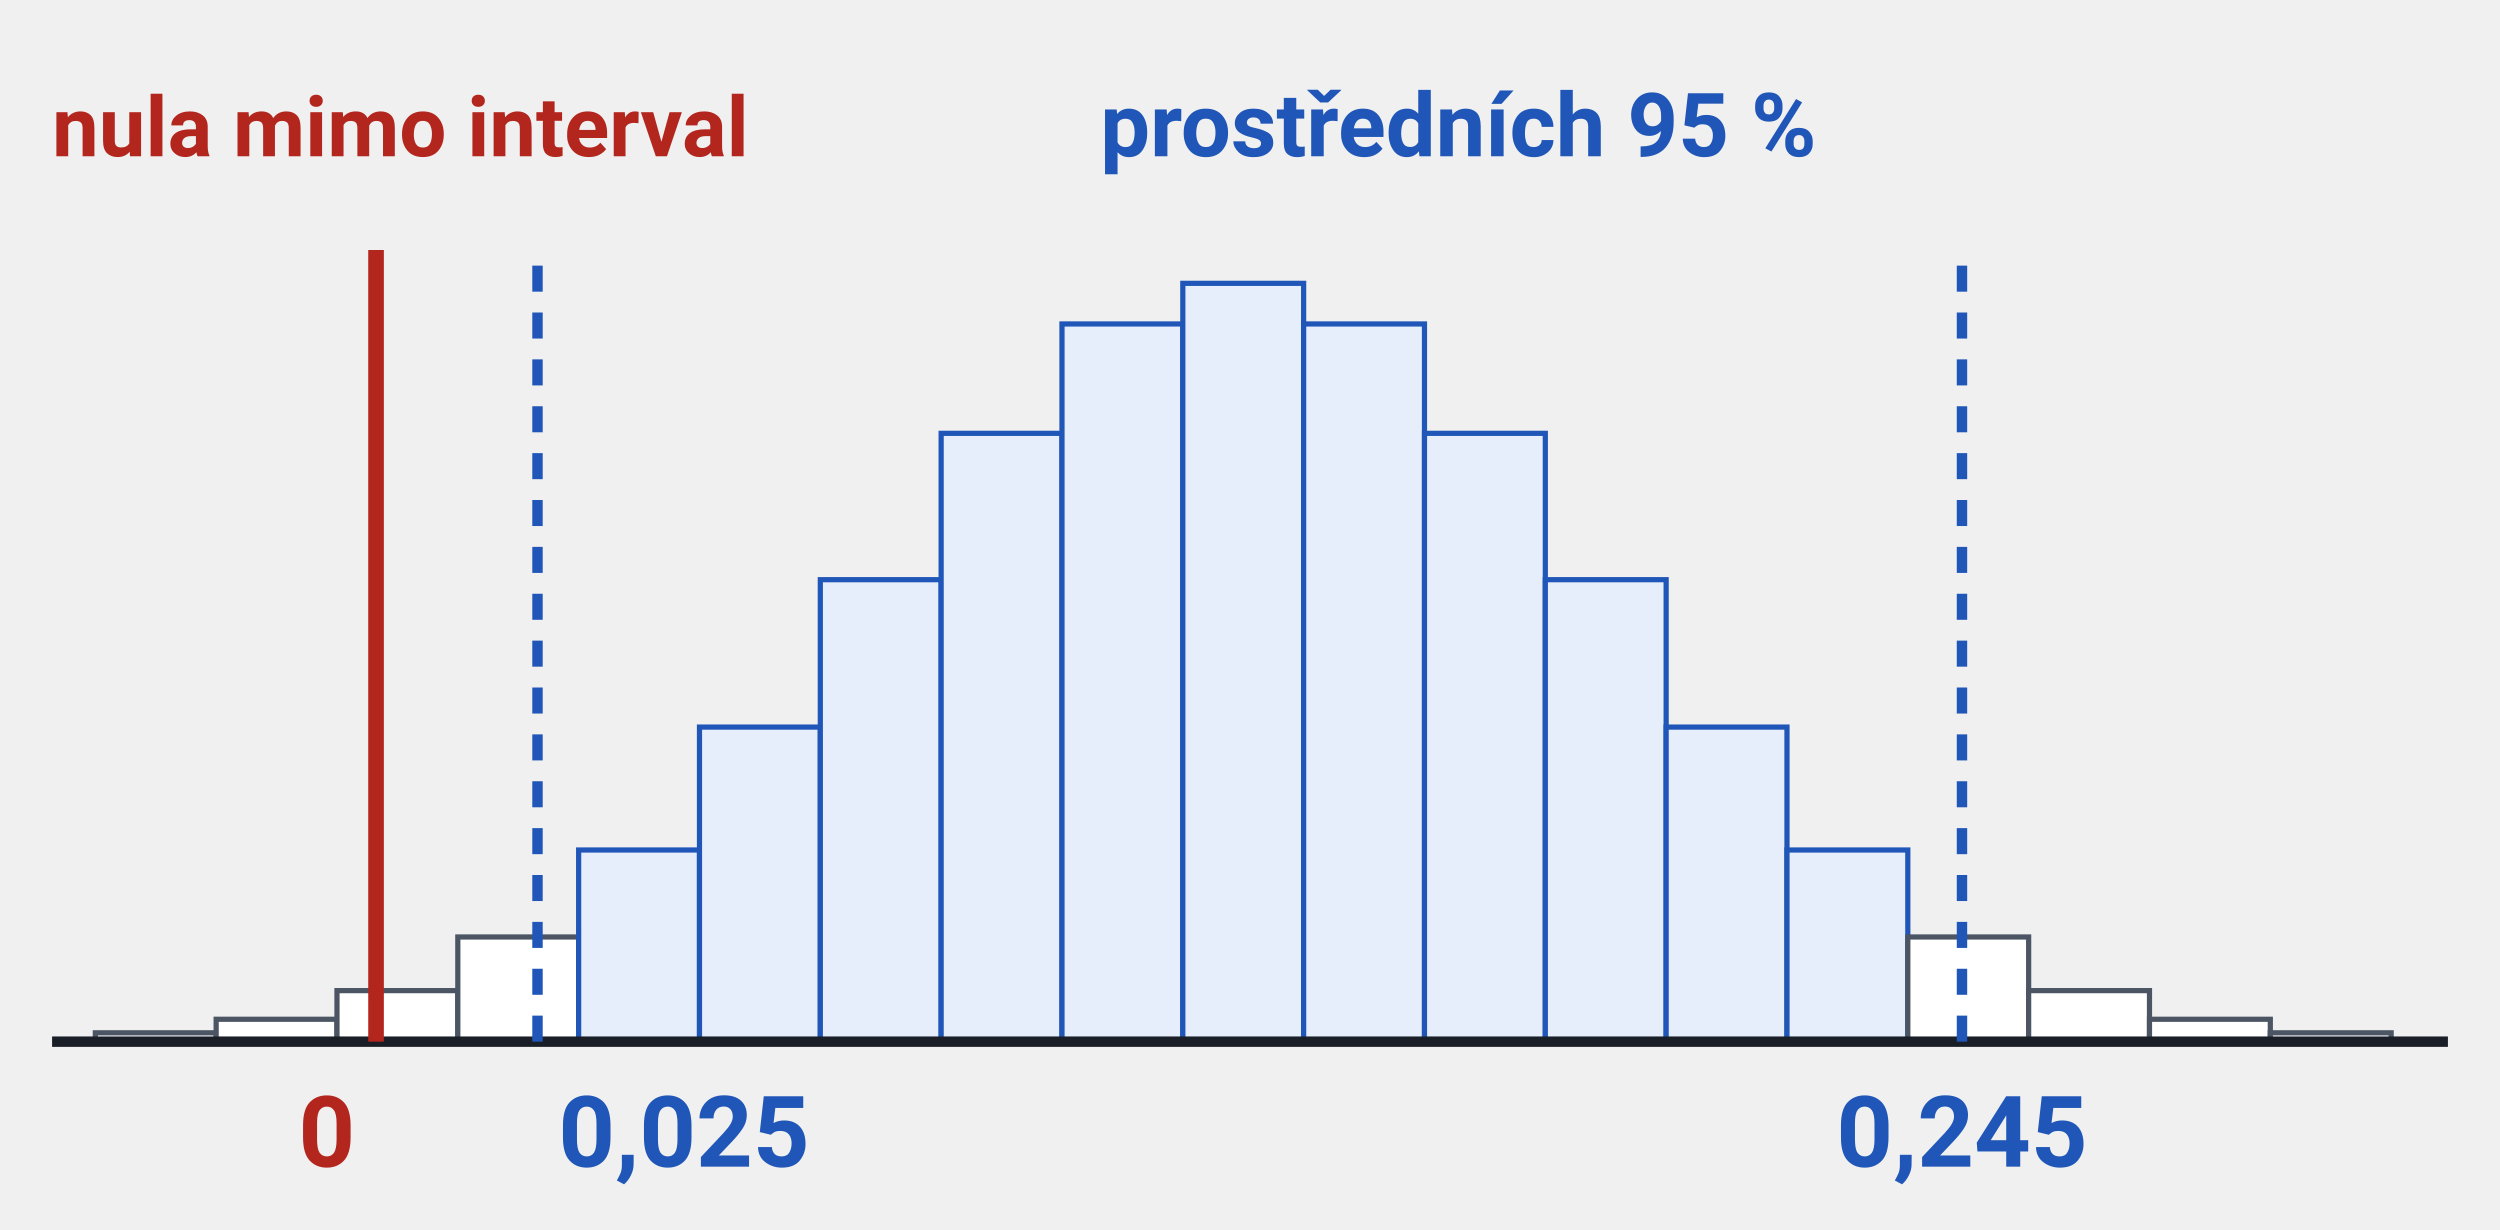
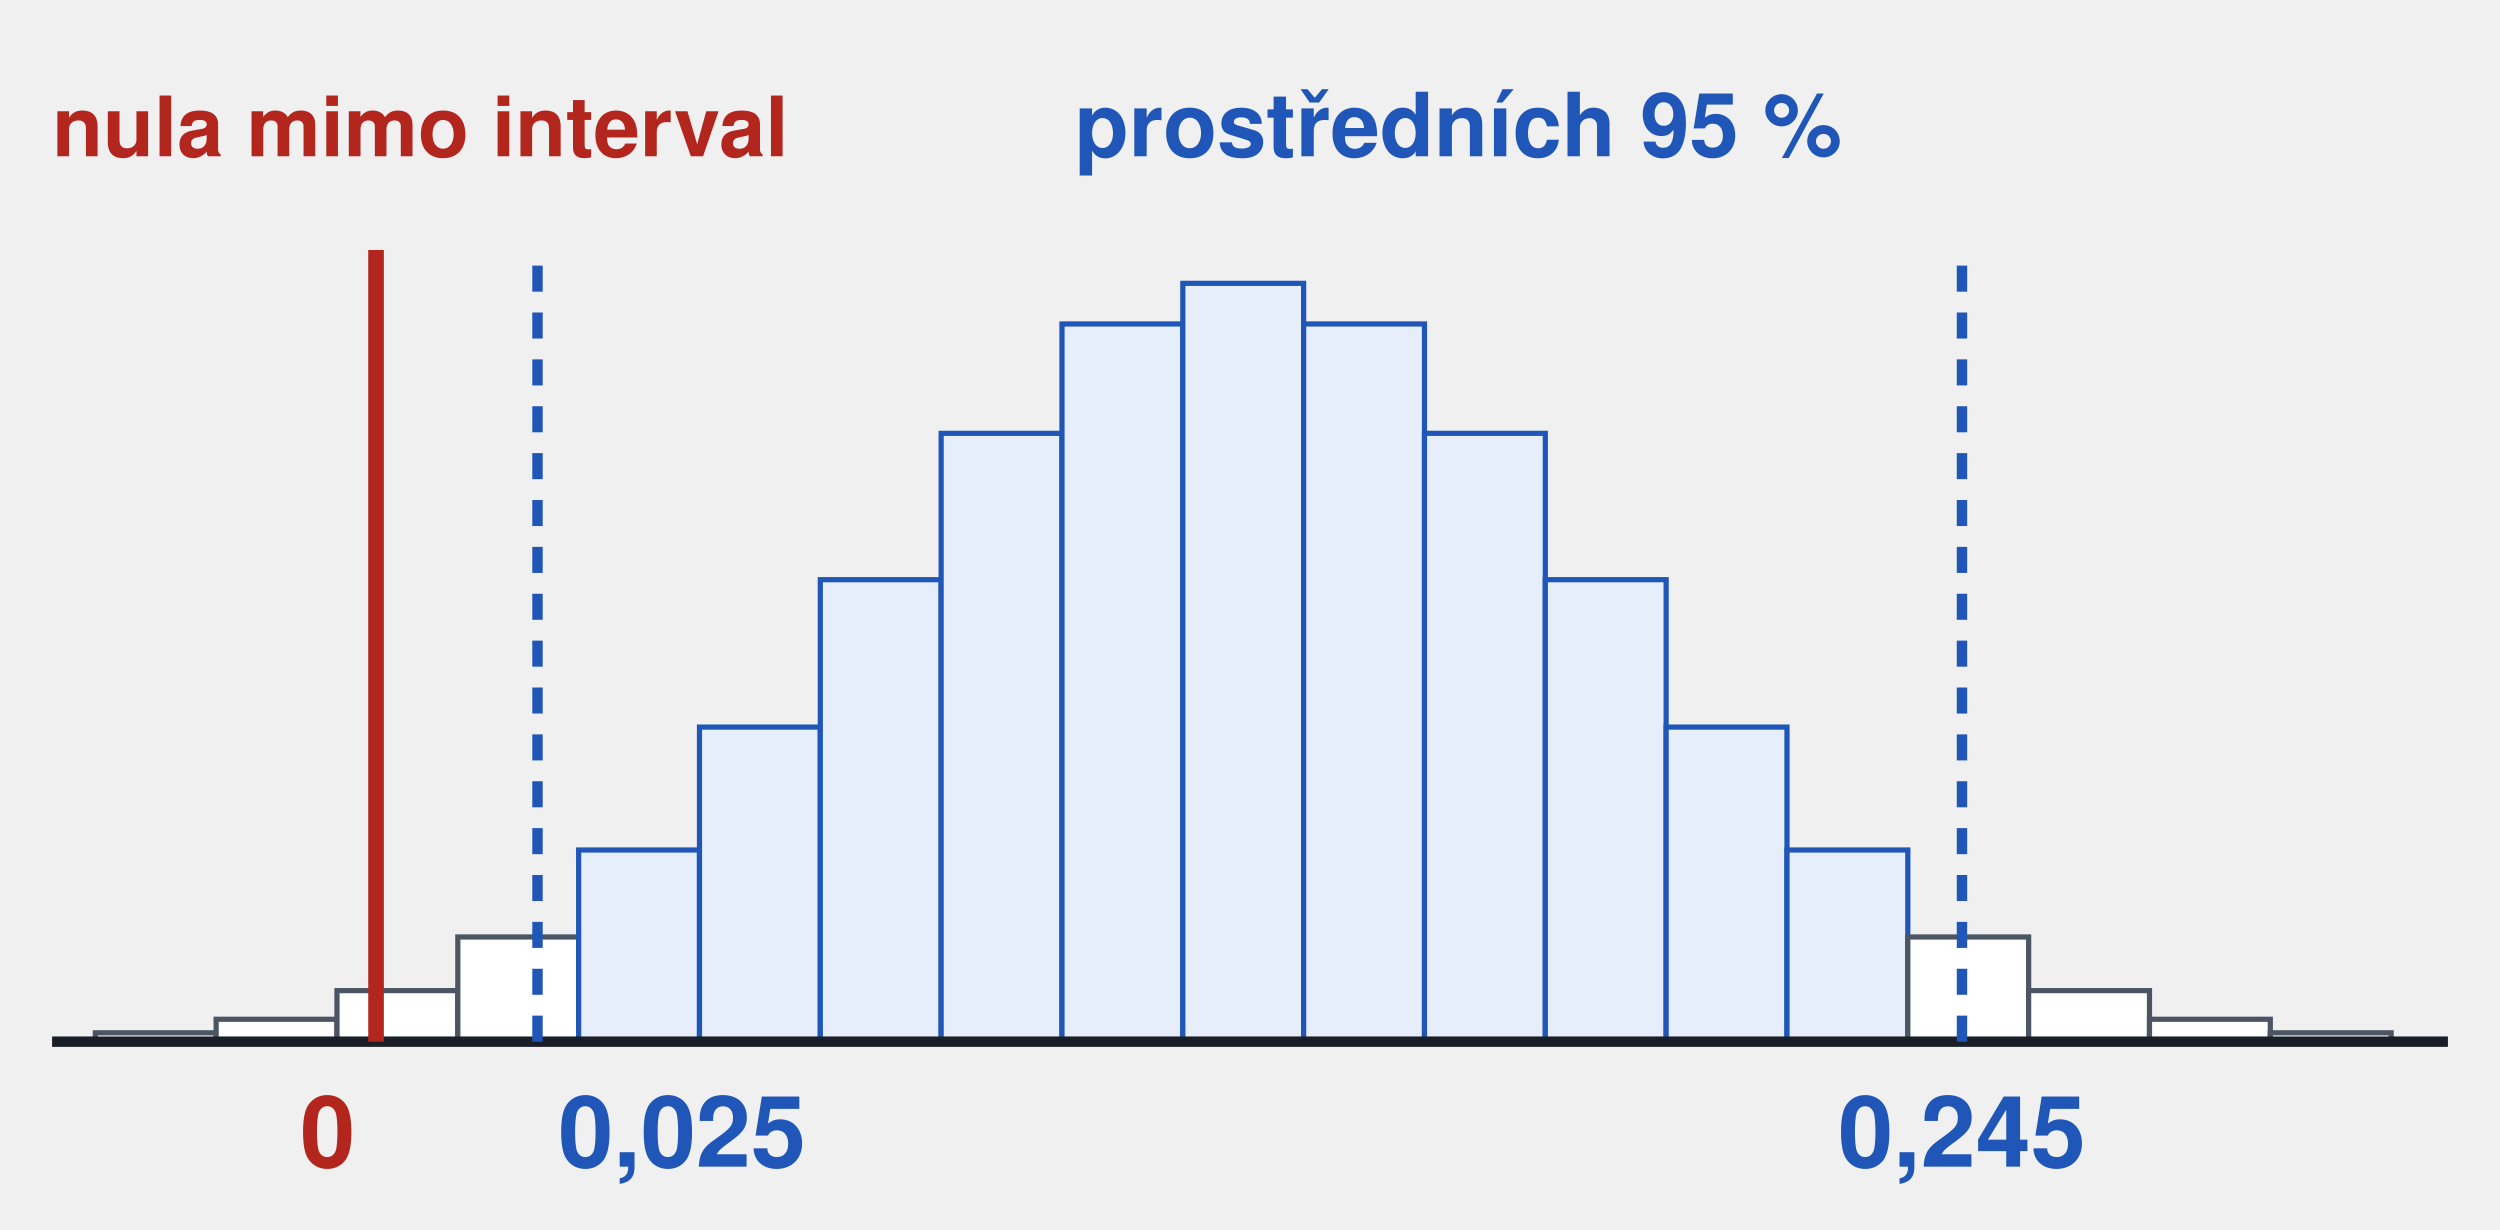
- <svg xmlns="http://www.w3.org/2000/svg" viewBox="0 0 480 236" font-family="system-ui, -apple-system, 'Segoe UI', Roboto, Arial, sans-serif" font-size="19">
+ <svg xmlns="http://www.w3.org/2000/svg" viewBox="0 0 480 236" font-family="'Helvetica Neue', Helvetica, Arial, sans-serif" font-size="19">
  <style>
    .ink { fill: #1a1f27; } .ink2 { fill: #4b5563; } .line { stroke: #1a1f27; } .faint { stroke: #d3d9e2; }
    .keep { fill: #e3f1e6; } .reject { fill: #fbe7e5; stroke: #b3261e; } .rej { fill: #b3261e; } .ok { fill: #1f6b47; }
    .beta { fill: #e6eefb; stroke: #1f56b8; } .acc { fill: #1f56b8; } .accl { stroke: #1f56b8; }
    .okl { stroke: #1f6b47; } .rejl { stroke: #b3261e; } .ink2l { stroke: #4b5563; }
    .box { fill: #ffffff; stroke: #4b5563; } .boxa { fill: #e6eefb; stroke: #1f56b8; } .boxok { fill: #e3f1e6; stroke: #1f6b47; } .boxbad { fill: #fbe7e5; stroke: #b3261e; }
    @media (prefers-color-scheme: dark) {
      .ink { fill: #e9ecf1; } .ink2 { fill: #aab2bf; } .line { stroke: #e9ecf1; } .faint { stroke: #333b47; }
      .keep { fill: #1c3328; } .reject { fill: #3d2220; stroke: #ff9a92; } .rej { fill: #ff9a92; } .ok { fill: #7fd4a5; }
      .beta { fill: #232d3f; stroke: #8db4ff; } .acc { fill: #8db4ff; } .accl { stroke: #8db4ff; }
      .okl { stroke: #7fd4a5; } .rejl { stroke: #ff9a92; } .ink2l { stroke: #aab2bf; }
      .box { fill: #1a1f26; stroke: #aab2bf; } .boxa { fill: #232d3f; stroke: #8db4ff; } .boxok { fill: #1c3328; stroke: #7fd4a5; } .boxbad { fill: #3d2220; stroke: #ff9a92; }
    }
  </style>
  <rect class="box" stroke-width="1" x="18.3" y="198.3" width="23.2" height="1.7" />
  <rect class="box" stroke-width="1" x="41.5" y="195.7" width="23.2" height="4.3" />
  <rect class="box" stroke-width="1" x="64.7" y="190.2" width="23.2" height="9.8" />
  <rect class="box" stroke-width="1" x="87.9" y="179.9" width="23.2" height="20.1" />
  <rect class="boxa" stroke-width="1" x="111.1" y="163.2" width="23.2" height="36.8" />
  <rect class="boxa" stroke-width="1" x="134.3" y="139.6" width="23.2" height="60.4" />
  <rect class="boxa" stroke-width="1" x="157.5" y="111.3" width="23.2" height="88.7" />
  <rect class="boxa" stroke-width="1" x="180.7" y="83.2" width="23.2" height="116.8" />
  <rect class="boxa" stroke-width="1" x="203.9" y="62.2" width="23.2" height="137.8" />
  <rect class="boxa" stroke-width="1" x="227.1" y="54.4" width="23.2" height="145.6" />
  <rect class="boxa" stroke-width="1" x="250.3" y="62.2" width="23.2" height="137.8" />
  <rect class="boxa" stroke-width="1" x="273.5" y="83.2" width="23.2" height="116.8" />
  <rect class="boxa" stroke-width="1" x="296.7" y="111.3" width="23.2" height="88.7" />
  <rect class="boxa" stroke-width="1" x="319.9" y="139.6" width="23.2" height="60.4" />
  <rect class="boxa" stroke-width="1" x="343.1" y="163.2" width="23.2" height="36.8" />
  <rect class="box" stroke-width="1" x="366.3" y="179.9" width="23.2" height="20.1" />
  <rect class="box" stroke-width="1" x="389.5" y="190.2" width="23.2" height="9.8" />
  <rect class="box" stroke-width="1" x="412.7" y="195.7" width="23.2" height="4.3" />
  <rect class="box" stroke-width="1" x="435.9" y="198.3" width="23.2" height="1.7" />
  <line class="line" stroke-width="2" x1="10" y1="200" x2="470" y2="200" />
  <line class="accl" stroke-width="2" stroke-dasharray="5 4" x1="103.2" y1="200" x2="103.2" y2="48" />
  <text class="acc" x="107.2" y="224.0" text-anchor="start" font-weight="700" font-size="19">0,025</text>
  <line class="accl" stroke-width="2" stroke-dasharray="5 4" x1="376.7" y1="200" x2="376.7" y2="48" />
  <text class="acc" x="376.7" y="224.0" text-anchor="middle" font-weight="700" font-size="19">0,245</text>
  <line class="rejl" stroke-width="3" x1="72.2" y1="200" x2="72.2" y2="48" />
  <text class="rej" x="68.2" y="224.0" text-anchor="end" font-weight="700" font-size="19">0</text>
  <text class="rej" x="10.0" y="30.0" text-anchor="start" font-size="16" font-weight="700">nula mimo interval</text>
  <text class="acc" x="280.0" y="30.0" text-anchor="middle" font-size="17" font-weight="700">prostředních 95 %</text>
</svg>
